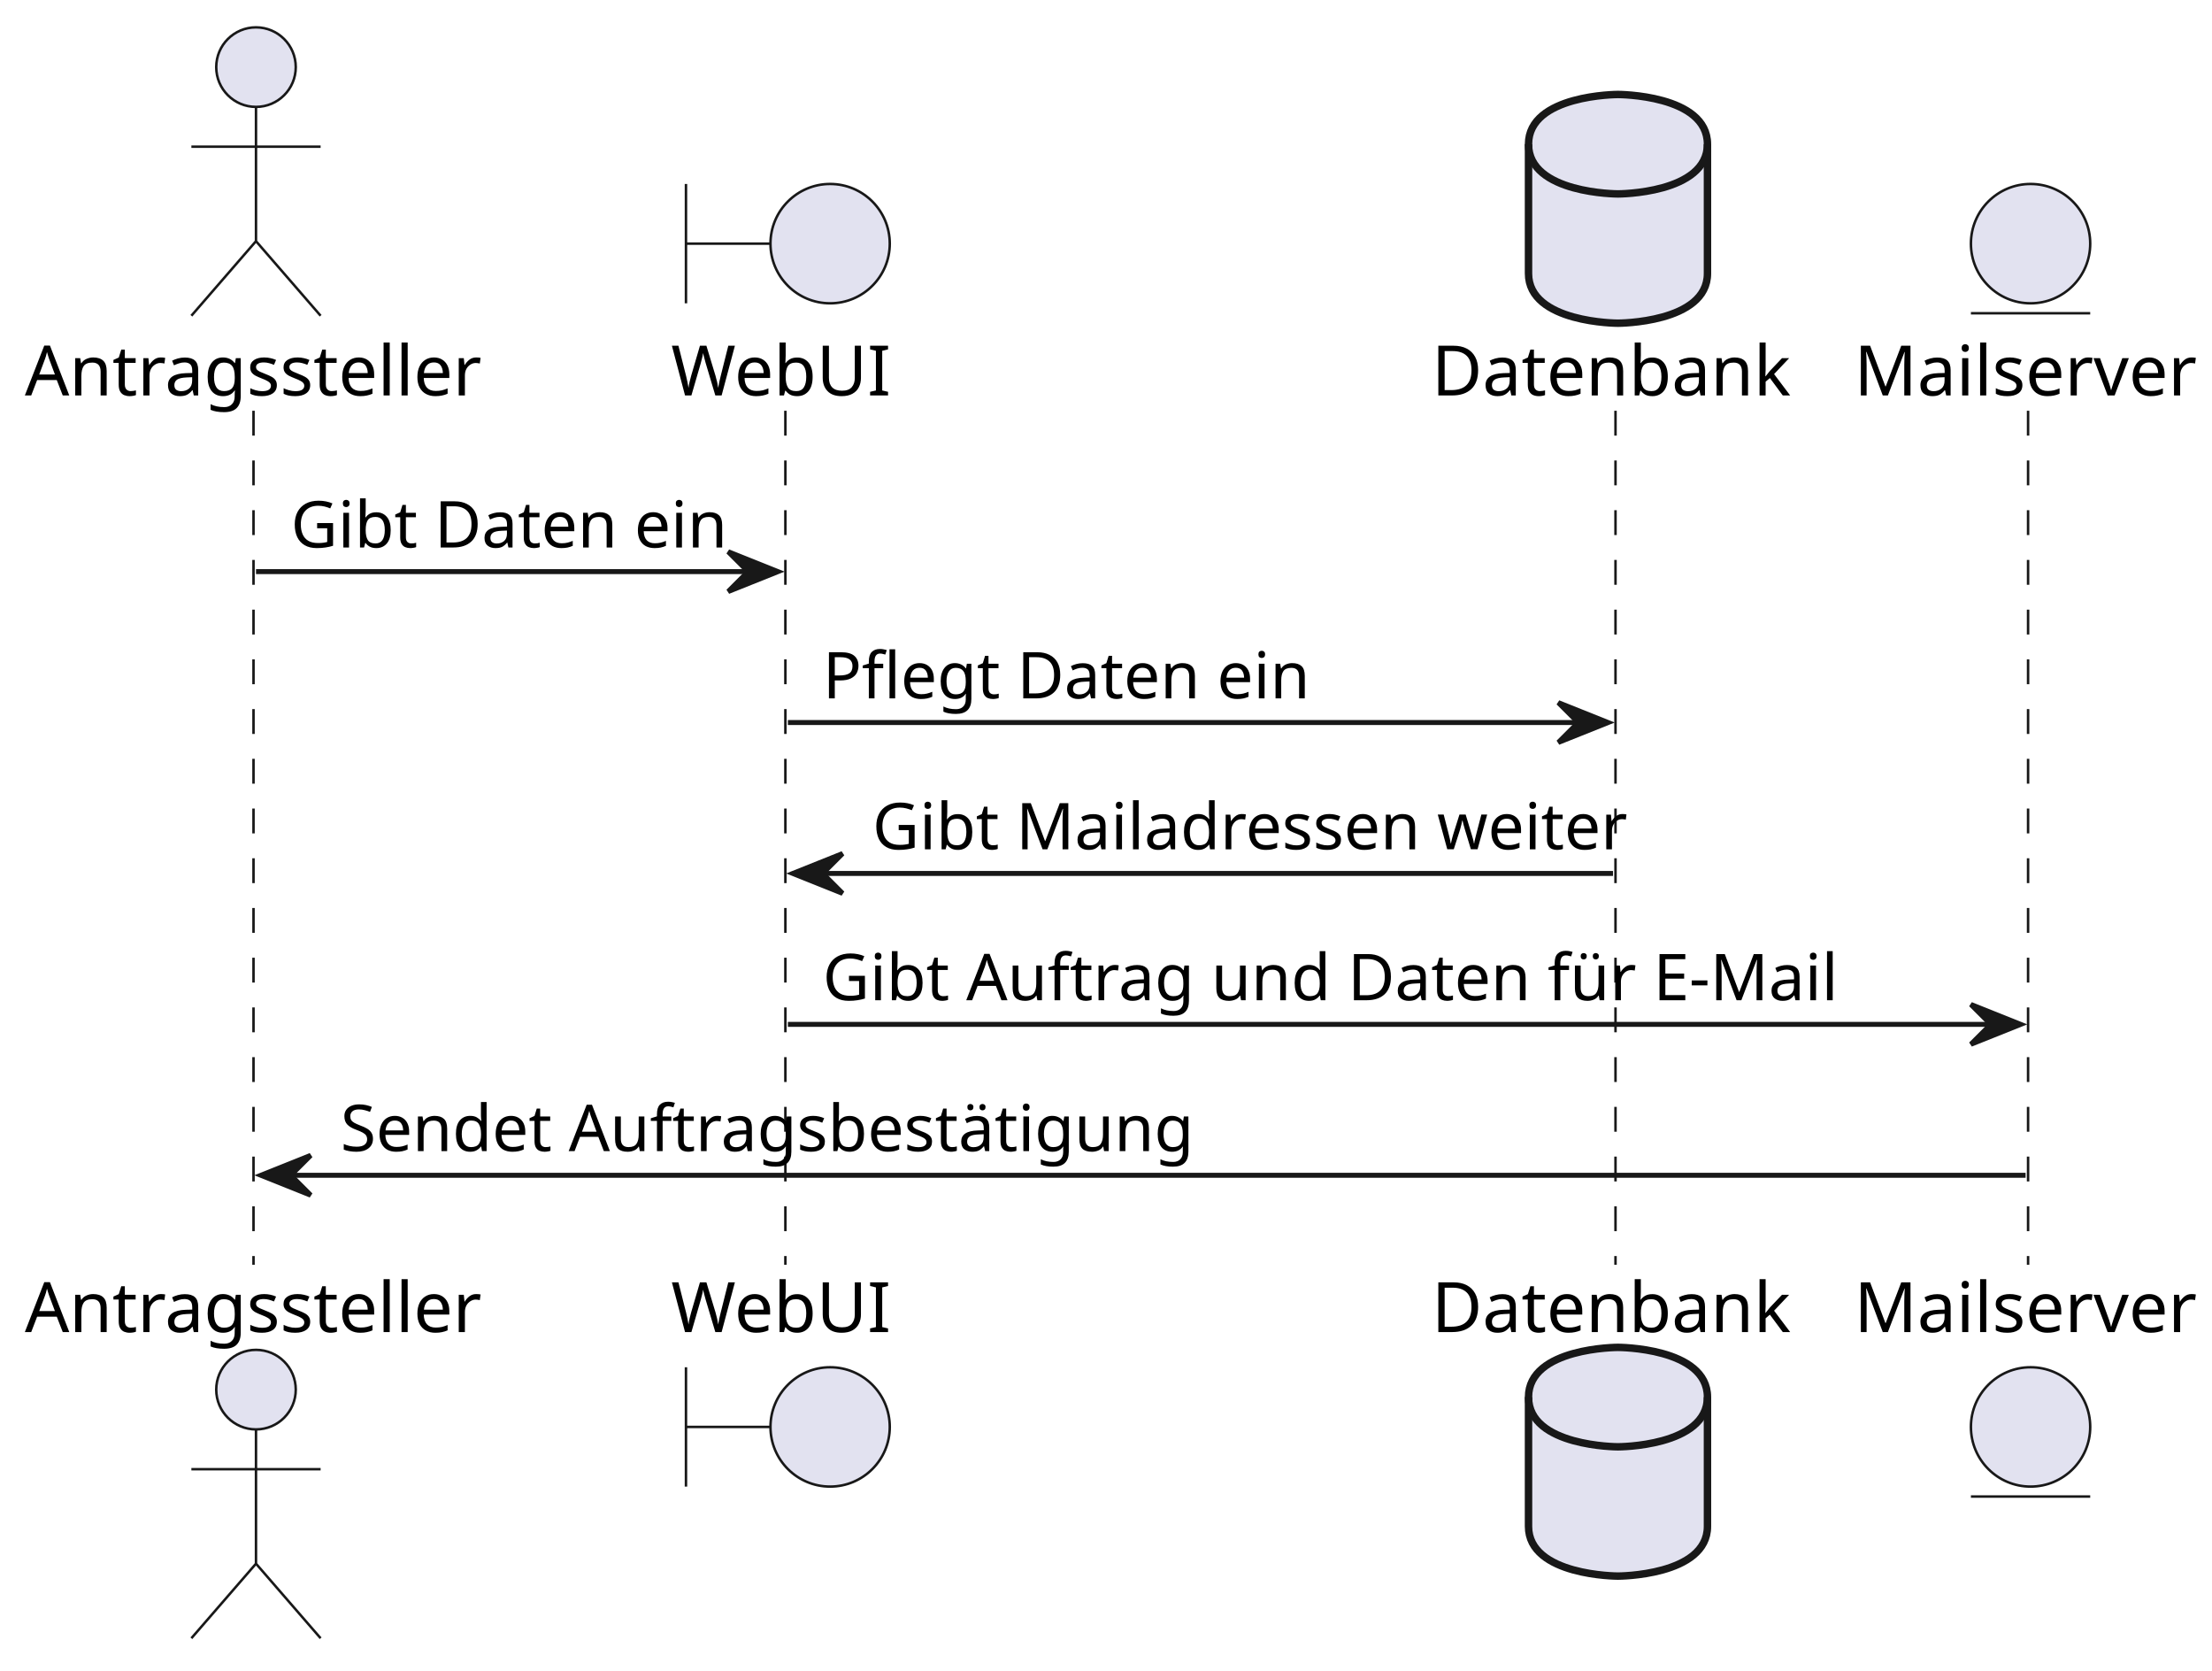
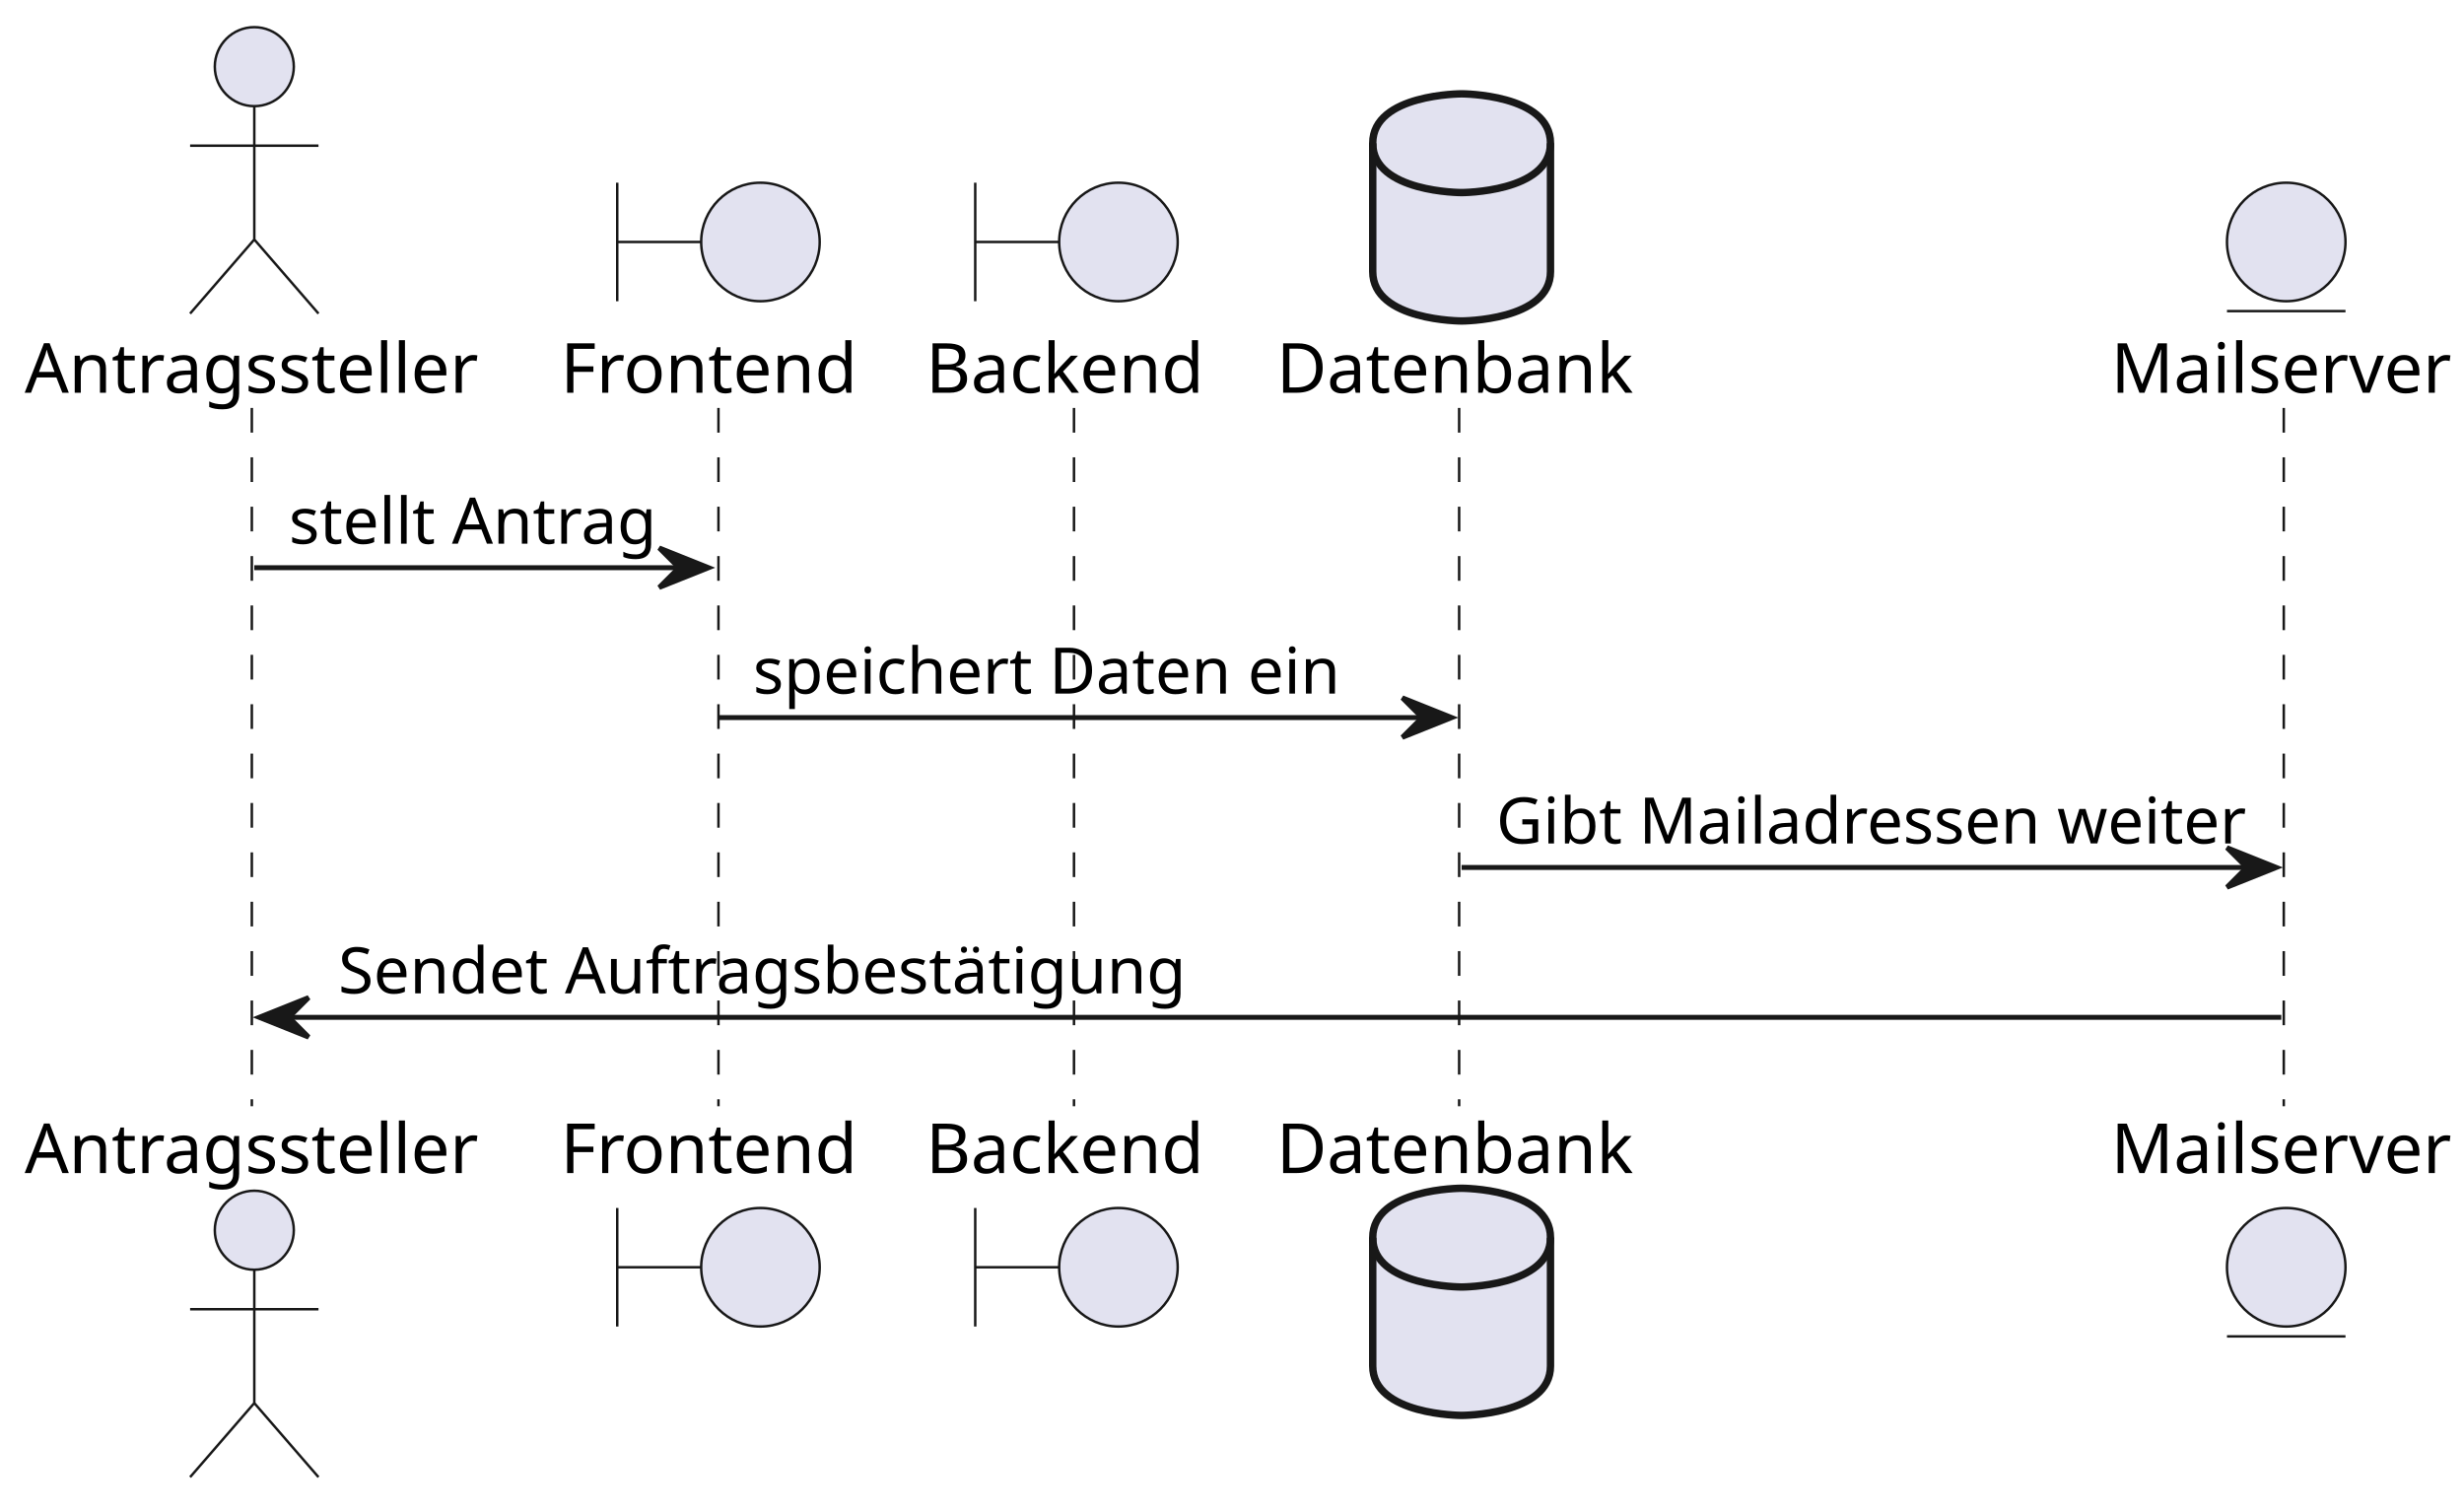
- <svg xmlns="http://www.w3.org/2000/svg" contentStyleType="text/css" height="336px" preserveAspectRatio="none" style="width:445px;height:336px;background:#FFFFFF;" version="1.1" viewBox="0 0 445 336" width="445px" zoomAndPan="magnify">
+ <svg xmlns="http://www.w3.org/2000/svg" contentStyleType="text/css" height="306px" preserveAspectRatio="none" style="width:499px;height:306px;background:#FFFFFF;" version="1.1" viewBox="0 0 499 306" width="499px" zoomAndPan="magnify">
  <defs />
  <g>
-     <line style="stroke:#181818;stroke-width:0.5;stroke-dasharray:5.0,5.0;" x1="51" x2="51" y1="82.609" y2="254.367" />
-     <line style="stroke:#181818;stroke-width:0.5;stroke-dasharray:5.0,5.0;" x1="158" x2="158" y1="82.609" y2="254.367" />
-     <line style="stroke:#181818;stroke-width:0.5;stroke-dasharray:5.0,5.0;" x1="325" x2="325" y1="82.609" y2="254.367" />
-     <line style="stroke:#181818;stroke-width:0.5;stroke-dasharray:5.0,5.0;" x1="408" x2="408" y1="82.609" y2="254.367" />
+     <line style="stroke:#181818;stroke-width:0.5;stroke-dasharray:5.0,5.0;" x1="51" x2="51" y1="82.609" y2="224.016" />
+     <line style="stroke:#181818;stroke-width:0.5;stroke-dasharray:5.0,5.0;" x1="145.5" x2="145.5" y1="82.609" y2="224.016" />
+     <line style="stroke:#181818;stroke-width:0.5;stroke-dasharray:5.0,5.0;" x1="217.5" x2="217.5" y1="82.609" y2="224.016" />
+     <line style="stroke:#181818;stroke-width:0.5;stroke-dasharray:5.0,5.0;" x1="295.5" x2="295.5" y1="82.609" y2="224.016" />
+     <line style="stroke:#181818;stroke-width:0.5;stroke-dasharray:5.0,5.0;" x1="462.5" x2="462.5" y1="82.609" y2="224.016" />
    <text fill="#000000" font-family="sans-serif" font-size="14" lengthAdjust="spacing" textLength="87" x="5" y="79.533">Antragssteller</text>
    <ellipse cx="51.5" cy="13.5" fill="#E2E2F0" rx="8" ry="8" style="stroke:#181818;stroke-width:0.5;" />
    <path d="M51.5,21.5 L51.5,48.5 M38.5,29.5 L64.5,29.5 M51.5,48.5 L38.5,63.5 M51.5,48.5 L64.5,63.5 " fill="none" style="stroke:#181818;stroke-width:0.5;" />
-     <text fill="#000000" font-family="sans-serif" font-size="14" lengthAdjust="spacing" textLength="87" x="5" y="267.9">Antragssteller</text>
-     <ellipse cx="51.5" cy="279.477" fill="#E2E2F0" rx="8" ry="8" style="stroke:#181818;stroke-width:0.5;" />
-     <path d="M51.5,287.477 L51.5,314.477 M38.5,295.477 L64.5,295.477 M51.5,314.477 L38.5,329.477 M51.5,314.477 L64.5,329.477 " fill="none" style="stroke:#181818;stroke-width:0.5;" />
-     <text fill="#000000" font-family="sans-serif" font-size="14" lengthAdjust="spacing" textLength="41" x="135" y="79.533">WebUI</text>
-     <path d="M138,37 L138,61 M138,49 L155,49 " fill="none" style="stroke:#181818;stroke-width:0.5;" />
-     <ellipse cx="167" cy="49" fill="#E2E2F0" rx="12" ry="12" style="stroke:#181818;stroke-width:0.5;" />
-     <text fill="#000000" font-family="sans-serif" font-size="14" lengthAdjust="spacing" textLength="41" x="135" y="267.9">WebUI</text>
-     <path d="M138,274.977 L138,298.977 M138,286.977 L155,286.977 " fill="none" style="stroke:#181818;stroke-width:0.5;" />
-     <ellipse cx="167" cy="286.977" fill="#E2E2F0" rx="12" ry="12" style="stroke:#181818;stroke-width:0.5;" />
-     <text fill="#000000" font-family="sans-serif" font-size="14" lengthAdjust="spacing" textLength="69" x="288" y="79.533">Datenbank</text>
-     <path d="M307.5,29 C307.5,19 325.5,19 325.5,19 C325.5,19 343.5,19 343.5,29 L343.5,55 C343.5,65 325.5,65 325.5,65 C325.5,65 307.5,65 307.5,55 L307.5,29 " fill="#E2E2F0" style="stroke:#181818;stroke-width:1.5;" />
-     <path d="M307.5,29 C307.5,39 325.5,39 325.5,39 C325.5,39 343.5,39 343.5,29 " fill="none" style="stroke:#181818;stroke-width:1.5;" />
-     <text fill="#000000" font-family="sans-serif" font-size="14" lengthAdjust="spacing" textLength="69" x="288" y="267.9">Datenbank</text>
-     <path d="M307.5,280.977 C307.5,270.977 325.5,270.977 325.5,270.977 C325.5,270.977 343.5,270.977 343.5,280.977 L343.5,306.977 C343.5,316.977 325.5,316.977 325.5,316.977 C325.5,316.977 307.5,316.977 307.5,306.977 L307.5,280.977 " fill="#E2E2F0" style="stroke:#181818;stroke-width:1.5;" />
-     <path d="M307.5,280.977 C307.5,290.977 325.5,290.977 325.5,290.977 C325.5,290.977 343.5,290.977 343.5,280.977 " fill="none" style="stroke:#181818;stroke-width:1.5;" />
-     <text fill="#000000" font-family="sans-serif" font-size="14" lengthAdjust="spacing" textLength="65" x="373" y="79.533">Mailserver</text>
-     <ellipse cx="408.5" cy="49" fill="#E2E2F0" rx="12" ry="12" style="stroke:#181818;stroke-width:0.5;" />
-     <line style="stroke:#181818;stroke-width:0.5;" x1="396.5" x2="420.5" y1="63" y2="63" />
-     <text fill="#000000" font-family="sans-serif" font-size="14" lengthAdjust="spacing" textLength="65" x="373" y="267.9">Mailserver</text>
-     <ellipse cx="408.5" cy="286.977" fill="#E2E2F0" rx="12" ry="12" style="stroke:#181818;stroke-width:0.5;" />
-     <line style="stroke:#181818;stroke-width:0.5;" x1="396.5" x2="420.5" y1="300.977" y2="300.977" />
-     <polygon fill="#181818" points="146.5,110.961,156.5,114.961,146.5,118.961,150.5,114.961" style="stroke:#181818;stroke-width:1.0;" />
-     <line style="stroke:#181818;stroke-width:1.0;" x1="51.5" x2="152.5" y1="114.961" y2="114.961" />
-     <text fill="#000000" font-family="sans-serif" font-size="13" lengthAdjust="spacing" textLength="83" x="58.5" y="110.105">Gibt Daten ein</text>
-     <polygon fill="#181818" points="313.5,141.312,323.5,145.312,313.5,149.312,317.5,145.312" style="stroke:#181818;stroke-width:1.0;" />
-     <line style="stroke:#181818;stroke-width:1.0;" x1="158.5" x2="319.5" y1="145.312" y2="145.312" />
-     <text fill="#000000" font-family="sans-serif" font-size="13" lengthAdjust="spacing" textLength="92" x="165.5" y="140.456">Pflegt Daten ein</text>
-     <polygon fill="#181818" points="169.5,171.664,159.5,175.664,169.5,179.664,165.5,175.664" style="stroke:#181818;stroke-width:1.0;" />
-     <line style="stroke:#181818;stroke-width:1.0;" x1="163.5" x2="324.5" y1="175.664" y2="175.664" />
-     <text fill="#000000" font-family="sans-serif" font-size="13" lengthAdjust="spacing" textLength="143" x="175.5" y="170.808">Gibt Mailadressen weiter</text>
-     <polygon fill="#181818" points="396.5,202.016,406.5,206.016,396.5,210.016,400.5,206.016" style="stroke:#181818;stroke-width:1.0;" />
-     <line style="stroke:#181818;stroke-width:1.0;" x1="158.5" x2="402.5" y1="206.016" y2="206.016" />
-     <text fill="#000000" font-family="sans-serif" font-size="13" lengthAdjust="spacing" textLength="191" x="165.5" y="201.159">Gibt Auftrag und Daten für E-Mail</text>
-     <polygon fill="#181818" points="62.5,232.367,52.5,236.367,62.5,240.367,58.5,236.367" style="stroke:#181818;stroke-width:1.0;" />
-     <line style="stroke:#181818;stroke-width:1.0;" x1="56.5" x2="407.5" y1="236.367" y2="236.367" />
-     <text fill="#000000" font-family="sans-serif" font-size="13" lengthAdjust="spacing" textLength="160" x="68.5" y="231.511">Sendet Auftragsbestätigung</text>
+     <text fill="#000000" font-family="sans-serif" font-size="14" lengthAdjust="spacing" textLength="87" x="5" y="237.549">Antragssteller</text>
+     <ellipse cx="51.5" cy="249.125" fill="#E2E2F0" rx="8" ry="8" style="stroke:#181818;stroke-width:0.5;" />
+     <path d="M51.5,257.125 L51.5,284.125 M38.5,265.125 L64.5,265.125 M51.5,284.125 L38.5,299.125 M51.5,284.125 L64.5,299.125 " fill="none" style="stroke:#181818;stroke-width:0.5;" />
+     <text fill="#000000" font-family="sans-serif" font-size="14" lengthAdjust="spacing" textLength="58" x="113.5" y="79.533">Frontend</text>
+     <path d="M125,37 L125,61 M125,49 L142,49 " fill="none" style="stroke:#181818;stroke-width:0.5;" />
+     <ellipse cx="154" cy="49" fill="#E2E2F0" rx="12" ry="12" style="stroke:#181818;stroke-width:0.5;" />
+     <text fill="#000000" font-family="sans-serif" font-size="14" lengthAdjust="spacing" textLength="58" x="113.5" y="237.549">Frontend</text>
+     <path d="M125,244.625 L125,268.625 M125,256.625 L142,256.625 " fill="none" style="stroke:#181818;stroke-width:0.5;" />
+     <ellipse cx="154" cy="256.625" fill="#E2E2F0" rx="12" ry="12" style="stroke:#181818;stroke-width:0.5;" />
+     <text fill="#000000" font-family="sans-serif" font-size="14" lengthAdjust="spacing" textLength="55" x="187.5" y="79.533">Backend</text>
+     <path d="M197.5,37 L197.5,61 M197.5,49 L214.5,49 " fill="none" style="stroke:#181818;stroke-width:0.5;" />
+     <ellipse cx="226.5" cy="49" fill="#E2E2F0" rx="12" ry="12" style="stroke:#181818;stroke-width:0.5;" />
+     <text fill="#000000" font-family="sans-serif" font-size="14" lengthAdjust="spacing" textLength="55" x="187.5" y="237.549">Backend</text>
+     <path d="M197.5,244.625 L197.5,268.625 M197.5,256.625 L214.5,256.625 " fill="none" style="stroke:#181818;stroke-width:0.5;" />
+     <ellipse cx="226.5" cy="256.625" fill="#E2E2F0" rx="12" ry="12" style="stroke:#181818;stroke-width:0.5;" />
+     <text fill="#000000" font-family="sans-serif" font-size="14" lengthAdjust="spacing" textLength="69" x="258.5" y="79.533">Datenbank</text>
+     <path d="M278,29 C278,19 296,19 296,19 C296,19 314,19 314,29 L314,55 C314,65 296,65 296,65 C296,65 278,65 278,55 L278,29 " fill="#E2E2F0" style="stroke:#181818;stroke-width:1.5;" />
+     <path d="M278,29 C278,39 296,39 296,39 C296,39 314,39 314,29 " fill="none" style="stroke:#181818;stroke-width:1.5;" />
+     <text fill="#000000" font-family="sans-serif" font-size="14" lengthAdjust="spacing" textLength="69" x="258.5" y="237.549">Datenbank</text>
+     <path d="M278,250.625 C278,240.625 296,240.625 296,240.625 C296,240.625 314,240.625 314,250.625 L314,276.625 C314,286.625 296,286.625 296,286.625 C296,286.625 278,286.625 278,276.625 L278,250.625 " fill="#E2E2F0" style="stroke:#181818;stroke-width:1.5;" />
+     <path d="M278,250.625 C278,260.625 296,260.625 296,260.625 C296,260.625 314,260.625 314,250.625 " fill="none" style="stroke:#181818;stroke-width:1.5;" />
+     <text fill="#000000" font-family="sans-serif" font-size="14" lengthAdjust="spacing" textLength="65" x="427.5" y="79.533">Mailserver</text>
+     <ellipse cx="463" cy="49" fill="#E2E2F0" rx="12" ry="12" style="stroke:#181818;stroke-width:0.5;" />
+     <line style="stroke:#181818;stroke-width:0.5;" x1="451" x2="475" y1="63" y2="63" />
+     <text fill="#000000" font-family="sans-serif" font-size="14" lengthAdjust="spacing" textLength="65" x="427.5" y="237.549">Mailserver</text>
+     <ellipse cx="463" cy="256.625" fill="#E2E2F0" rx="12" ry="12" style="stroke:#181818;stroke-width:0.5;" />
+     <line style="stroke:#181818;stroke-width:0.5;" x1="451" x2="475" y1="270.625" y2="270.625" />
+     <polygon fill="#181818" points="133.5,110.961,143.5,114.961,133.5,118.961,137.5,114.961" style="stroke:#181818;stroke-width:1.0;" />
+     <line style="stroke:#181818;stroke-width:1.0;" x1="51.5" x2="139.5" y1="114.961" y2="114.961" />
+     <text fill="#000000" font-family="sans-serif" font-size="13" lengthAdjust="spacing" textLength="70" x="58.5" y="110.105">stellt Antrag</text>
+     <polygon fill="#181818" points="284,141.312,294,145.312,284,149.312,288,145.312" style="stroke:#181818;stroke-width:1.0;" />
+     <line style="stroke:#181818;stroke-width:1.0;" x1="145.5" x2="290" y1="145.312" y2="145.312" />
+     <text fill="#000000" font-family="sans-serif" font-size="13" lengthAdjust="spacing" textLength="112" x="152.5" y="140.456">speichert Daten ein</text>
+     <polygon fill="#181818" points="451,171.664,461,175.664,451,179.664,455,175.664" style="stroke:#181818;stroke-width:1.0;" />
+     <line style="stroke:#181818;stroke-width:1.0;" x1="296" x2="457" y1="175.664" y2="175.664" />
+     <text fill="#000000" font-family="sans-serif" font-size="13" lengthAdjust="spacing" textLength="143" x="303" y="170.808">Gibt Mailadressen weiter</text>
+     <polygon fill="#181818" points="62.5,202.016,52.5,206.016,62.5,210.016,58.5,206.016" style="stroke:#181818;stroke-width:1.0;" />
+     <line style="stroke:#181818;stroke-width:1.0;" x1="56.5" x2="462" y1="206.016" y2="206.016" />
+     <text fill="#000000" font-family="sans-serif" font-size="13" lengthAdjust="spacing" textLength="160" x="68.5" y="201.159">Sendet Auftragsbestätigung</text>
  </g>
</svg>
